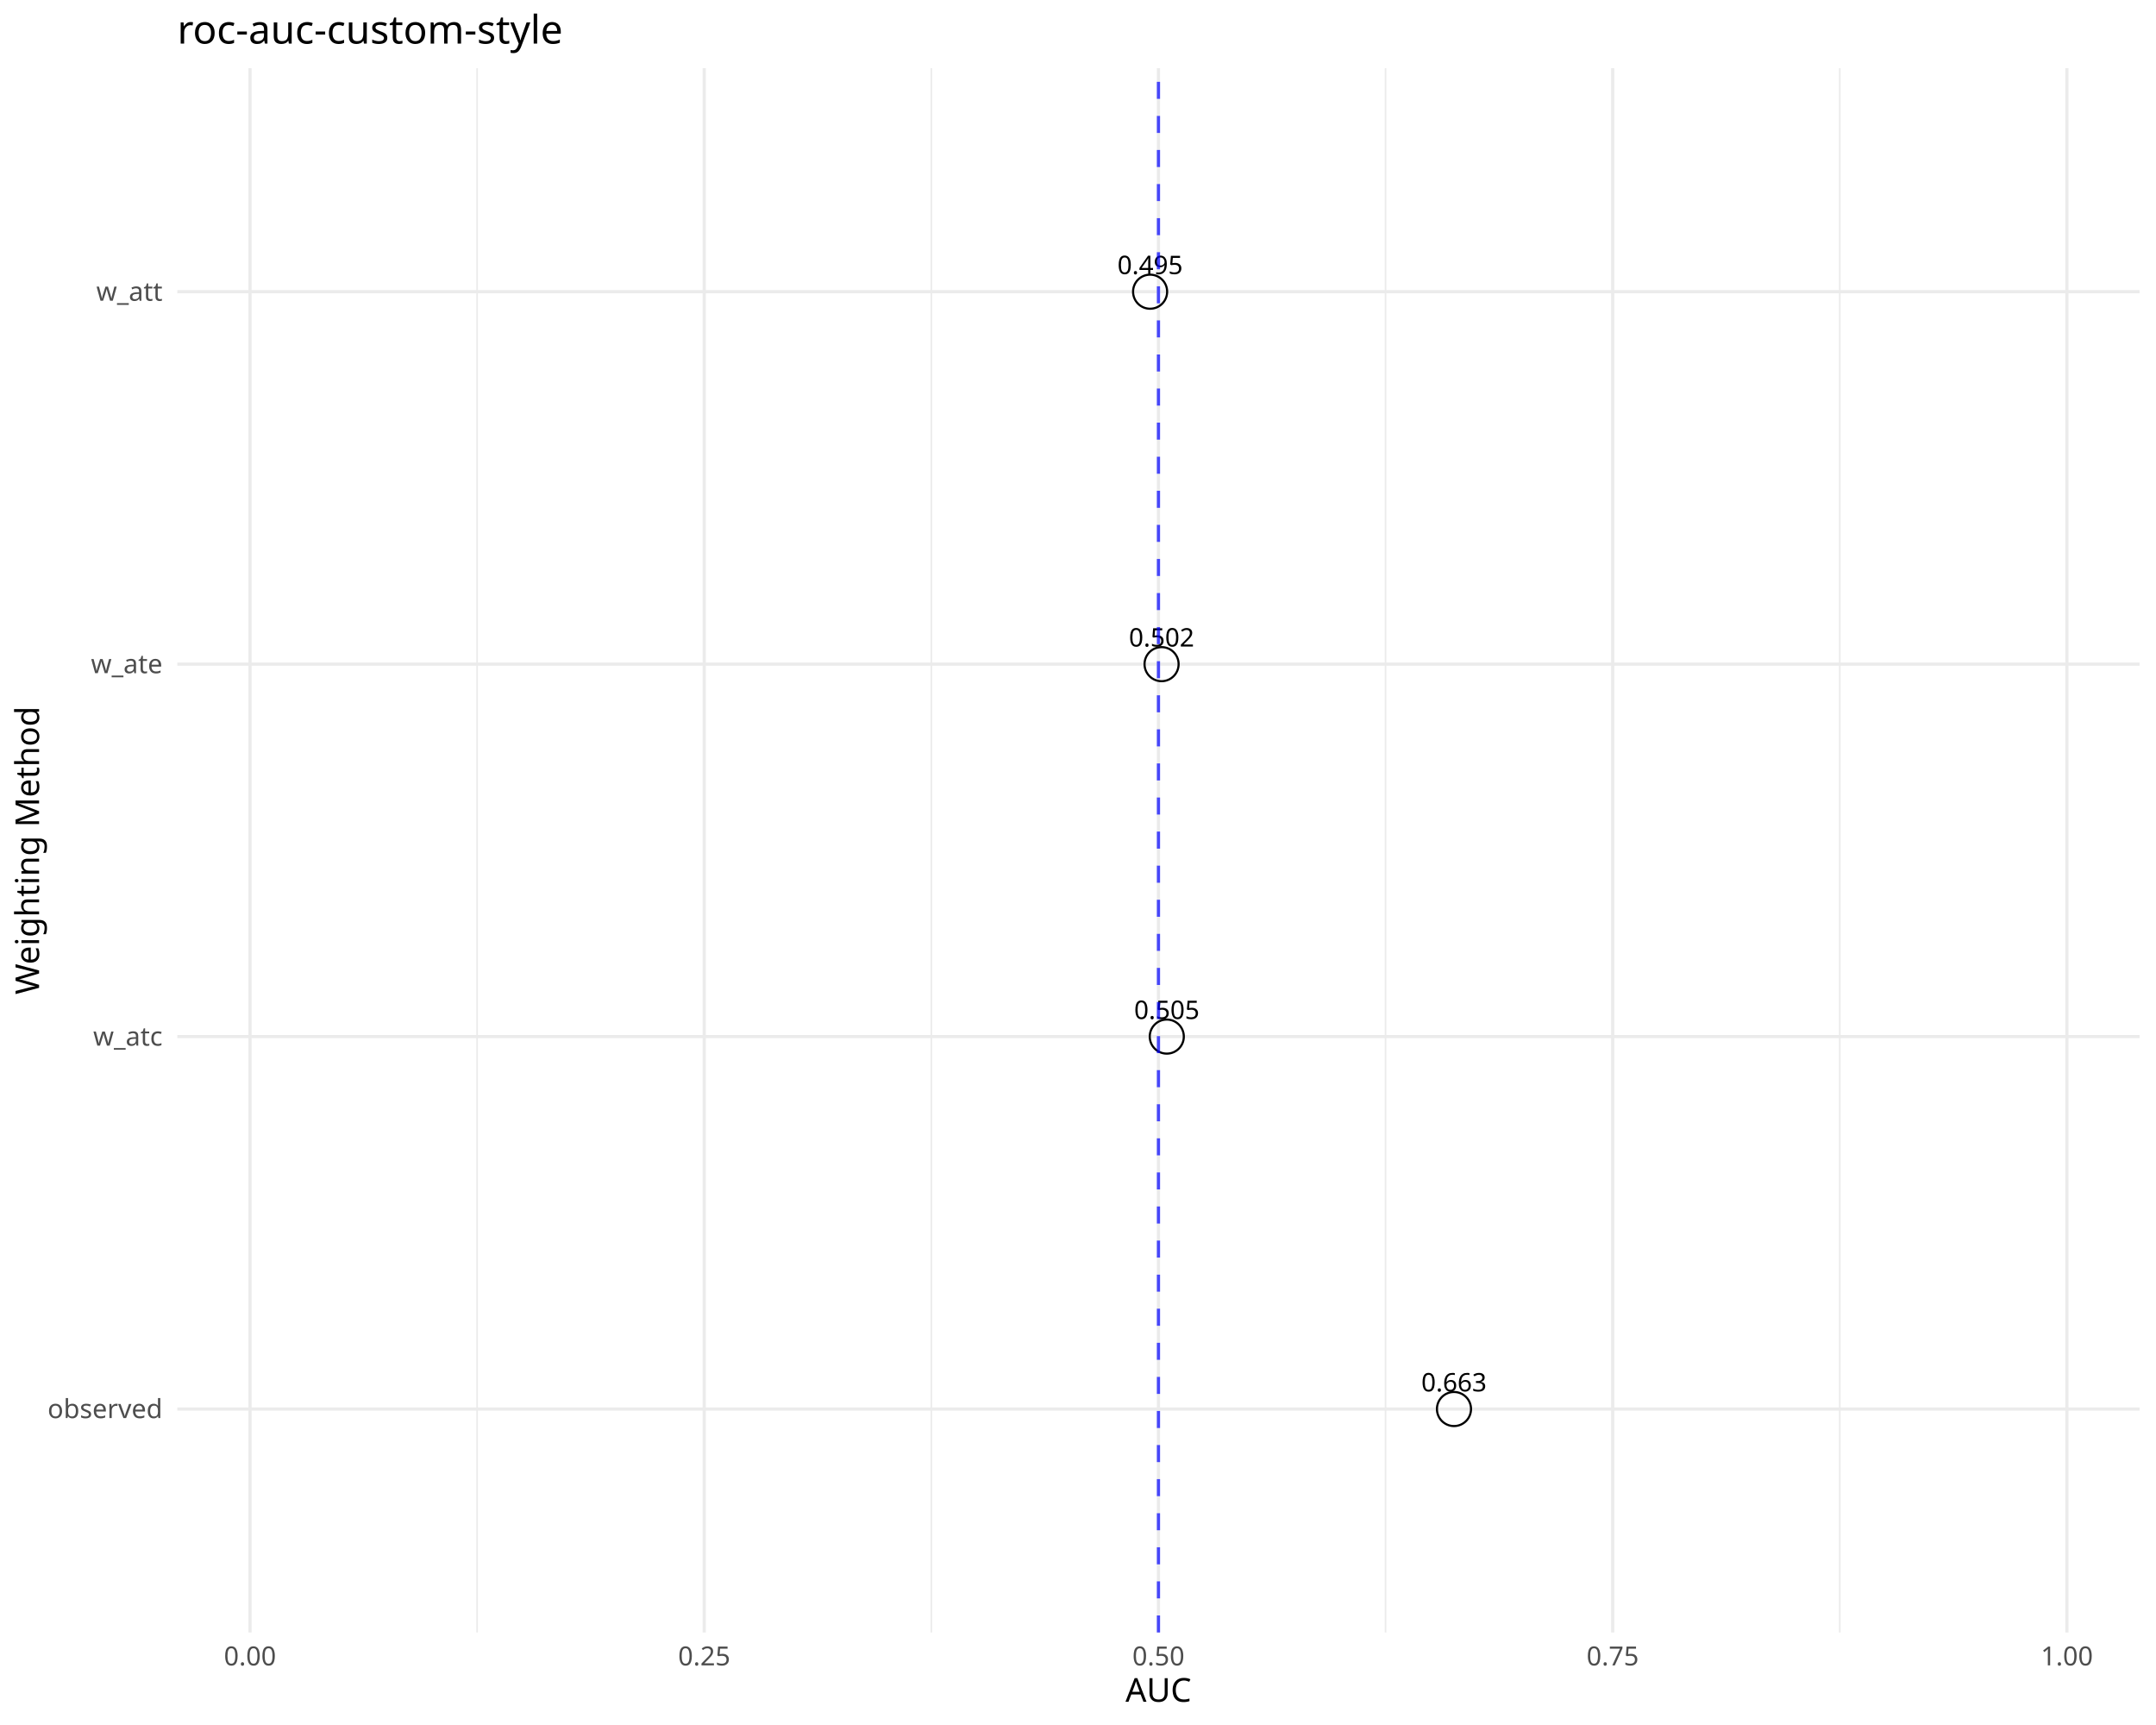
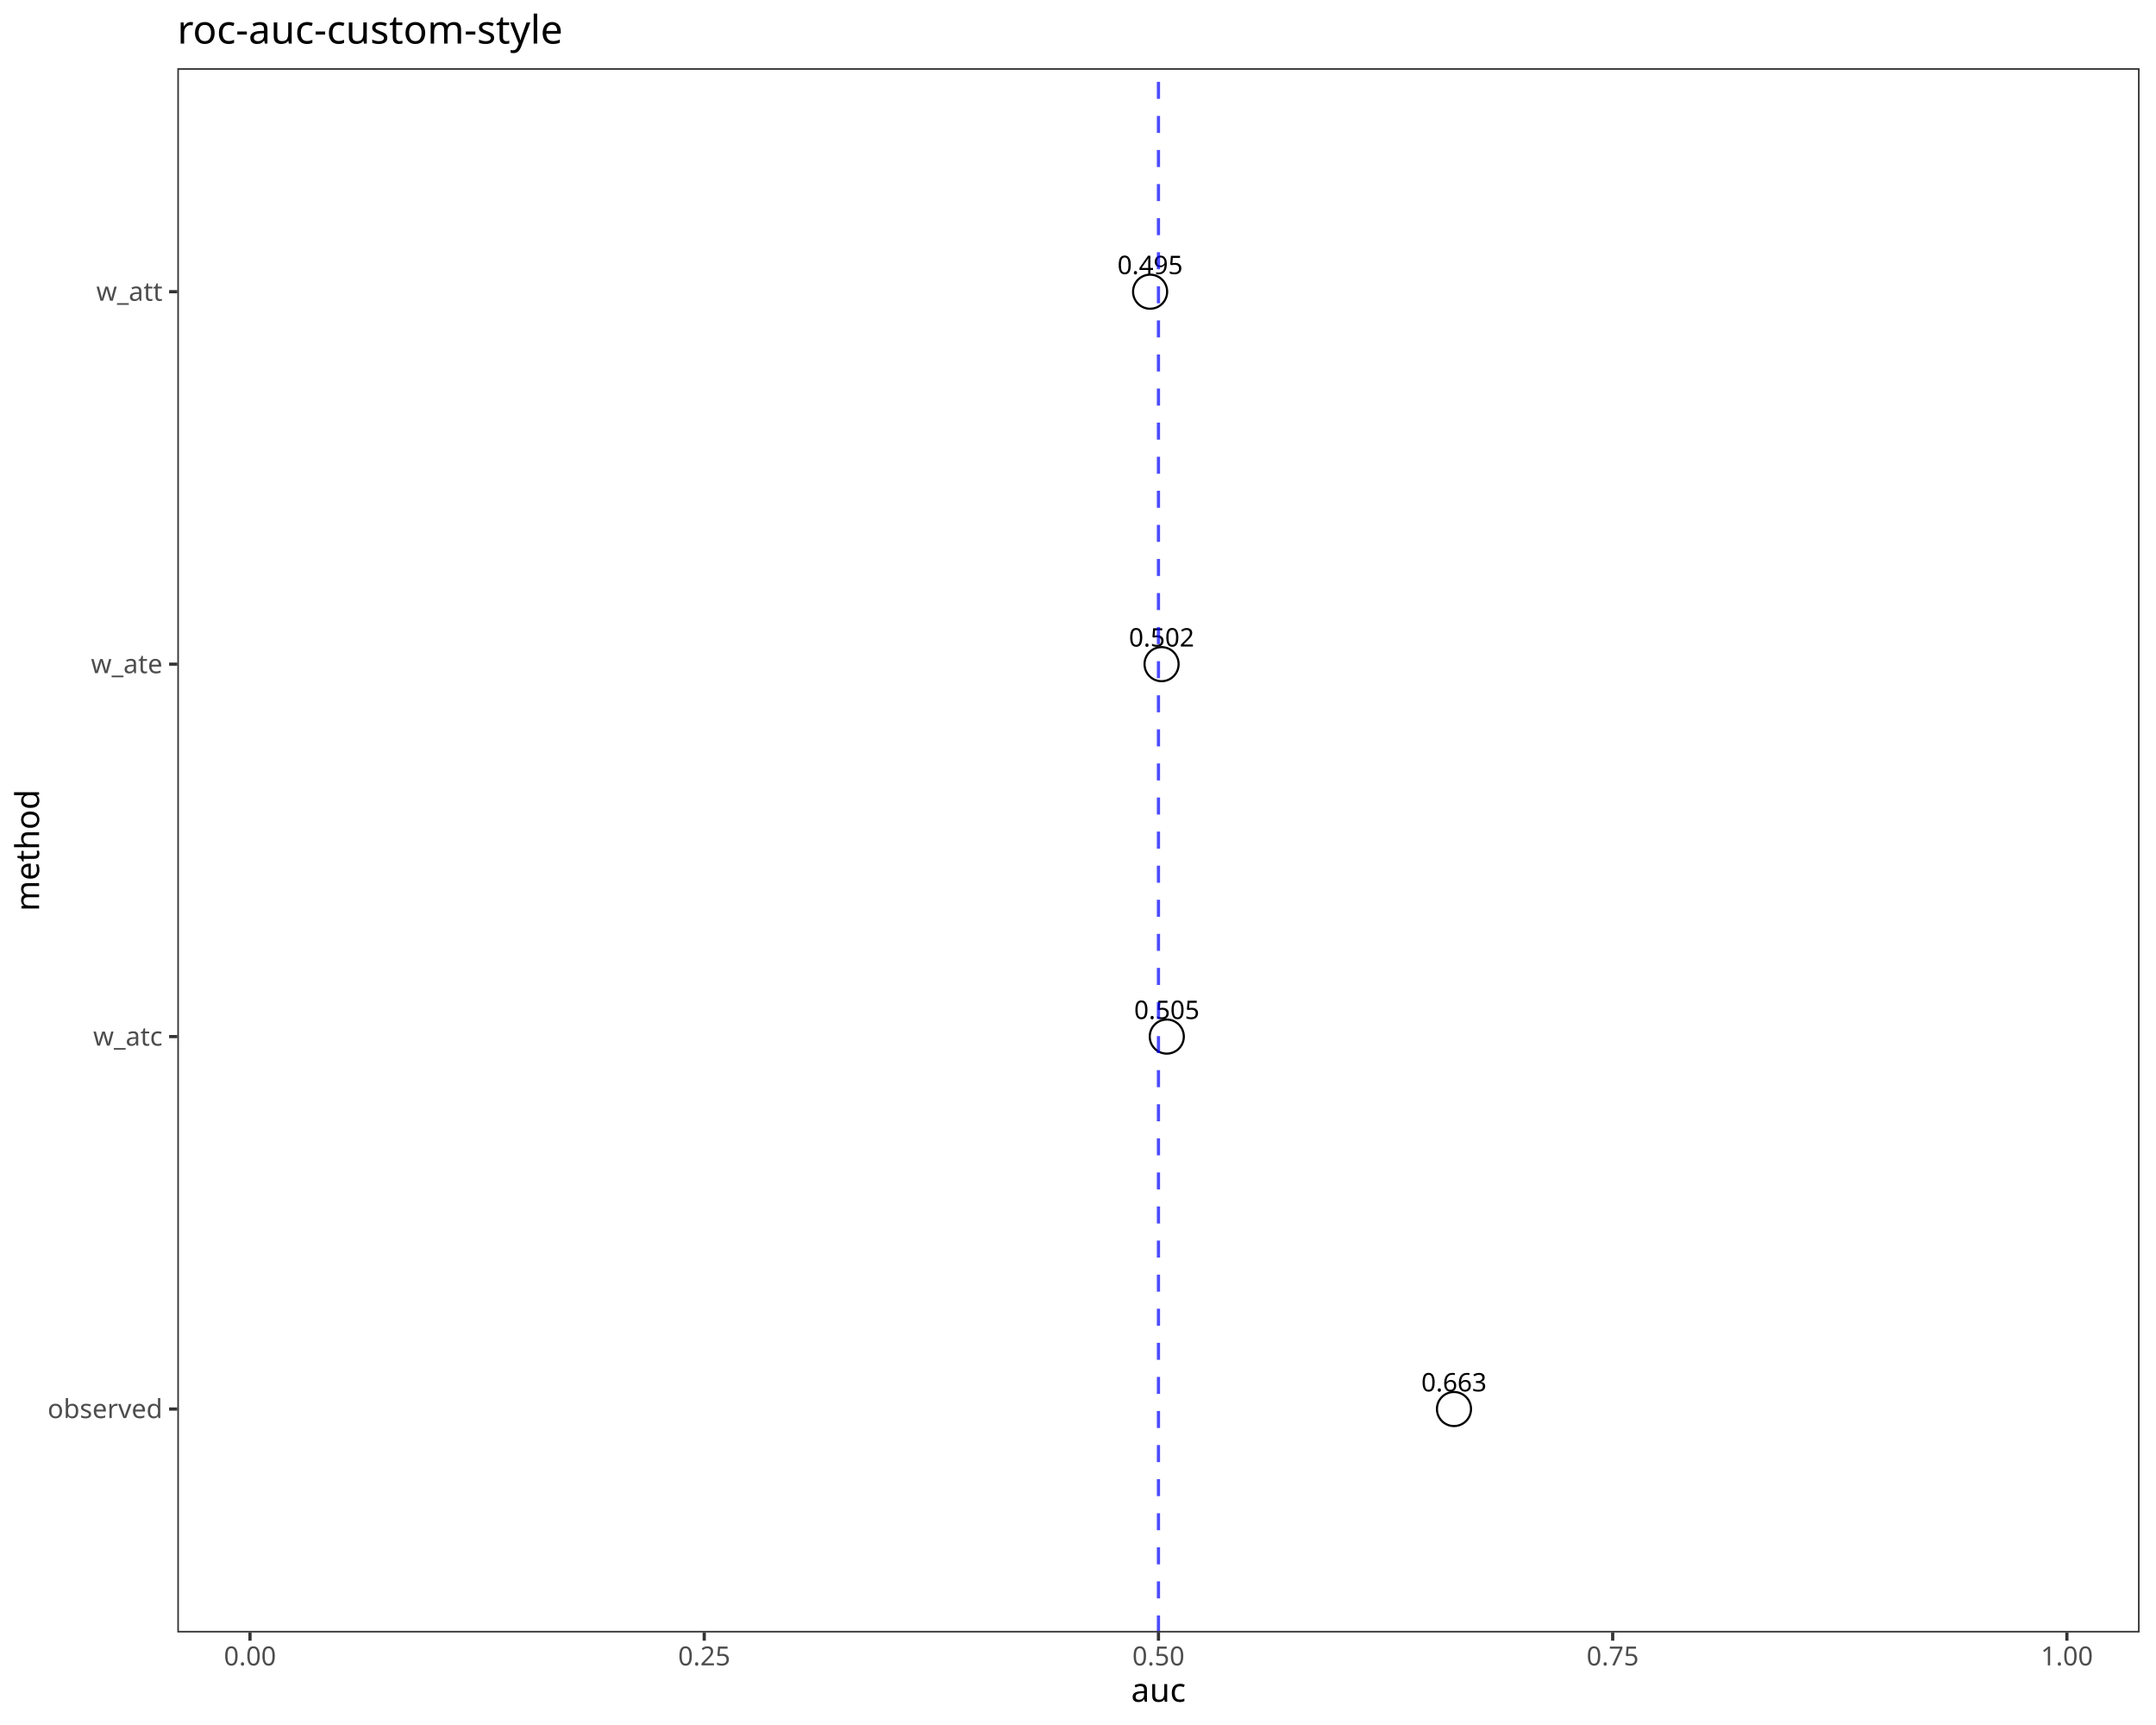
<svg xmlns="http://www.w3.org/2000/svg" class="svglite" data-engine-version="2.0" width="720.00pt" height="576.00pt" viewBox="0 0 720.00 576.00">
  <defs>
    <style type="text/css">
    .svglite line, .svglite polyline, .svglite polygon, .svglite path, .svglite rect, .svglite circle {
      fill: none;
      stroke: #000000;
      stroke-linecap: round;
      stroke-linejoin: round;
      stroke-miterlimit: 10.00;
    }
  </style>
  </defs>
  <rect width="100%" height="100%" style="stroke: none; fill: #FFFFFF;" />
  <defs>
    <clipPath id="cpMC4wMHw3MjAuMDB8MC4wMHw1NzYuMDA=">
      <rect x="0.00" y="0.00" width="720.00" height="576.00" />
    </clipPath>
  </defs>
  <g clip-path="url(#cpMC4wMHw3MjAuMDB8MC4wMHw1NzYuMDA=)">
- </g>
+     <rect x="0.00" y="0.00" width="720.00" height="576.00" style="stroke-width: 1.07; stroke: #FFFFFF; fill: #FFFFFF;" />
+   </g>
  <defs>
    <clipPath id="cpNTkuMjF8NzE0LjUyfDIyLjc4fDU0NS4xMQ==">
      <rect x="59.21" y="22.78" width="655.31" height="522.33" />
    </clipPath>
  </defs>
  <g clip-path="url(#cpNTkuMjF8NzE0LjUyfDIyLjc4fDU0NS4xMQ==)">
-     <polyline points="159.33,545.11 159.33,22.78 " style="stroke-width: 0.53; stroke: #EBEBEB; stroke-linecap: butt;" />
-     <polyline points="311.02,545.11 311.02,22.78 " style="stroke-width: 0.53; stroke: #EBEBEB; stroke-linecap: butt;" />
-     <polyline points="462.71,545.11 462.71,22.78 " style="stroke-width: 0.53; stroke: #EBEBEB; stroke-linecap: butt;" />
-     <polyline points="614.40,545.11 614.40,22.78 " style="stroke-width: 0.53; stroke: #EBEBEB; stroke-linecap: butt;" />
-     <polyline points="59.21,470.49 714.52,470.49 " style="stroke-width: 1.07; stroke: #EBEBEB; stroke-linecap: butt;" />
-     <polyline points="59.21,346.13 714.52,346.13 " style="stroke-width: 1.07; stroke: #EBEBEB; stroke-linecap: butt;" />
-     <polyline points="59.21,221.77 714.52,221.77 " style="stroke-width: 1.07; stroke: #EBEBEB; stroke-linecap: butt;" />
-     <polyline points="59.21,97.40 714.52,97.40 " style="stroke-width: 1.07; stroke: #EBEBEB; stroke-linecap: butt;" />
-     <polyline points="83.49,545.11 83.49,22.78 " style="stroke-width: 1.07; stroke: #EBEBEB; stroke-linecap: butt;" />
-     <polyline points="235.18,545.11 235.18,22.78 " style="stroke-width: 1.07; stroke: #EBEBEB; stroke-linecap: butt;" />
-     <polyline points="386.87,545.11 386.87,22.78 " style="stroke-width: 1.07; stroke: #EBEBEB; stroke-linecap: butt;" />
-     <polyline points="538.56,545.11 538.56,22.78 " style="stroke-width: 1.07; stroke: #EBEBEB; stroke-linecap: butt;" />
-     <polyline points="690.25,545.11 690.25,22.78 " style="stroke-width: 1.07; stroke: #EBEBEB; stroke-linecap: butt;" />
+     <rect x="59.21" y="22.78" width="655.31" height="522.33" style="stroke-width: 1.07; stroke: none; fill: #FFFFFF;" />
    <circle cx="485.56" cy="470.49" r="5.69" style="stroke-width: 0.71;" />
    <circle cx="387.91" cy="221.77" r="5.69" style="stroke-width: 0.71;" />
    <circle cx="384.08" cy="97.40" r="5.69" style="stroke-width: 0.71;" />
    <circle cx="389.65" cy="346.13" r="5.69" style="stroke-width: 0.71;" />
    <text x="485.56" y="464.62" text-anchor="middle" style="font-size: 8.54px; font-family: sans;" textLength="21.36px" lengthAdjust="spacingAndGlyphs">0.663</text>
    <text x="387.91" y="215.89" text-anchor="middle" style="font-size: 8.54px; font-family: sans;" textLength="21.36px" lengthAdjust="spacingAndGlyphs">0.502</text>
    <text x="384.08" y="91.53" text-anchor="middle" style="font-size: 8.54px; font-family: sans;" textLength="21.36px" lengthAdjust="spacingAndGlyphs">0.495</text>
    <text x="389.65" y="340.26" text-anchor="middle" style="font-size: 8.54px; font-family: sans;" textLength="21.36px" lengthAdjust="spacingAndGlyphs">0.505</text>
    <line x1="386.87" y1="545.11" x2="386.87" y2="22.78" style="stroke-width: 1.07; stroke: #0000FF; stroke-opacity: 0.70; stroke-dasharray: 5.69,5.69; stroke-linecap: butt;" />
+     <rect x="59.21" y="22.78" width="655.31" height="522.33" style="stroke-width: 1.07; stroke: #333333;" />
  </g>
  <g clip-path="url(#cpMC4wMHw3MjAuMDB8MC4wMHw1NzYuMDA=)">
    <text x="54.28" y="473.52" text-anchor="end" style="font-size: 8.80px; fill: #4D4D4D; font-family: sans;" textLength="36.21px" lengthAdjust="spacingAndGlyphs">observed</text>
    <text x="54.28" y="349.16" text-anchor="end" style="font-size: 8.80px; fill: #4D4D4D; font-family: sans;" textLength="22.99px" lengthAdjust="spacingAndGlyphs">w_atc</text>
    <text x="54.28" y="224.79" text-anchor="end" style="font-size: 8.80px; fill: #4D4D4D; font-family: sans;" textLength="23.49px" lengthAdjust="spacingAndGlyphs">w_ate</text>
    <text x="54.28" y="100.43" text-anchor="end" style="font-size: 8.80px; fill: #4D4D4D; font-family: sans;" textLength="21.04px" lengthAdjust="spacingAndGlyphs">w_att</text>
+     <polyline points="56.47,470.49 59.21,470.49 " style="stroke-width: 1.07; stroke: #333333; stroke-linecap: butt;" />
+     <polyline points="56.47,346.13 59.21,346.13 " style="stroke-width: 1.07; stroke: #333333; stroke-linecap: butt;" />
+     <polyline points="56.47,221.77 59.21,221.77 " style="stroke-width: 1.07; stroke: #333333; stroke-linecap: butt;" />
+     <polyline points="56.47,97.40 59.21,97.40 " style="stroke-width: 1.07; stroke: #333333; stroke-linecap: butt;" />
+     <polyline points="83.49,547.85 83.49,545.11 " style="stroke-width: 1.07; stroke: #333333; stroke-linecap: butt;" />
+     <polyline points="235.18,547.85 235.18,545.11 " style="stroke-width: 1.07; stroke: #333333; stroke-linecap: butt;" />
+     <polyline points="386.87,547.85 386.87,545.11 " style="stroke-width: 1.07; stroke: #333333; stroke-linecap: butt;" />
+     <polyline points="538.56,547.85 538.56,545.11 " style="stroke-width: 1.07; stroke: #333333; stroke-linecap: butt;" />
+     <polyline points="690.25,547.85 690.25,545.11 " style="stroke-width: 1.07; stroke: #333333; stroke-linecap: butt;" />
    <text x="83.49" y="556.10" text-anchor="middle" style="font-size: 8.80px; fill: #4D4D4D; font-family: sans;" textLength="17.13px" lengthAdjust="spacingAndGlyphs">0.00</text>
    <text x="235.18" y="556.10" text-anchor="middle" style="font-size: 8.80px; fill: #4D4D4D; font-family: sans;" textLength="17.13px" lengthAdjust="spacingAndGlyphs">0.25</text>
    <text x="386.87" y="556.10" text-anchor="middle" style="font-size: 8.80px; fill: #4D4D4D; font-family: sans;" textLength="17.13px" lengthAdjust="spacingAndGlyphs">0.50</text>
    <text x="538.56" y="556.10" text-anchor="middle" style="font-size: 8.80px; fill: #4D4D4D; font-family: sans;" textLength="17.13px" lengthAdjust="spacingAndGlyphs">0.75</text>
    <text x="690.25" y="556.10" text-anchor="middle" style="font-size: 8.80px; fill: #4D4D4D; font-family: sans;" textLength="17.13px" lengthAdjust="spacingAndGlyphs">1.00</text>
-     <text x="386.87" y="568.24" text-anchor="middle" style="font-size: 11.00px; font-family: sans;" textLength="23.23px" lengthAdjust="spacingAndGlyphs">AUC</text>
-     <text transform="translate(13.05,283.95) rotate(-90)" text-anchor="middle" style="font-size: 11.00px; font-family: sans;" textLength="88.66px" lengthAdjust="spacingAndGlyphs">Weighting Method</text>
+     <text x="386.87" y="568.24" text-anchor="middle" style="font-size: 11.00px; font-family: sans;" textLength="17.74px" lengthAdjust="spacingAndGlyphs">auc</text>
+     <text transform="translate(13.05,283.95) rotate(-90)" text-anchor="middle" style="font-size: 11.00px; font-family: sans;" textLength="36.70px" lengthAdjust="spacingAndGlyphs">method</text>
    <text x="59.21" y="14.56" style="font-size: 13.20px; font-family: sans;" textLength="122.53px" lengthAdjust="spacingAndGlyphs">roc-auc-custom-style</text>
  </g>
</svg>
